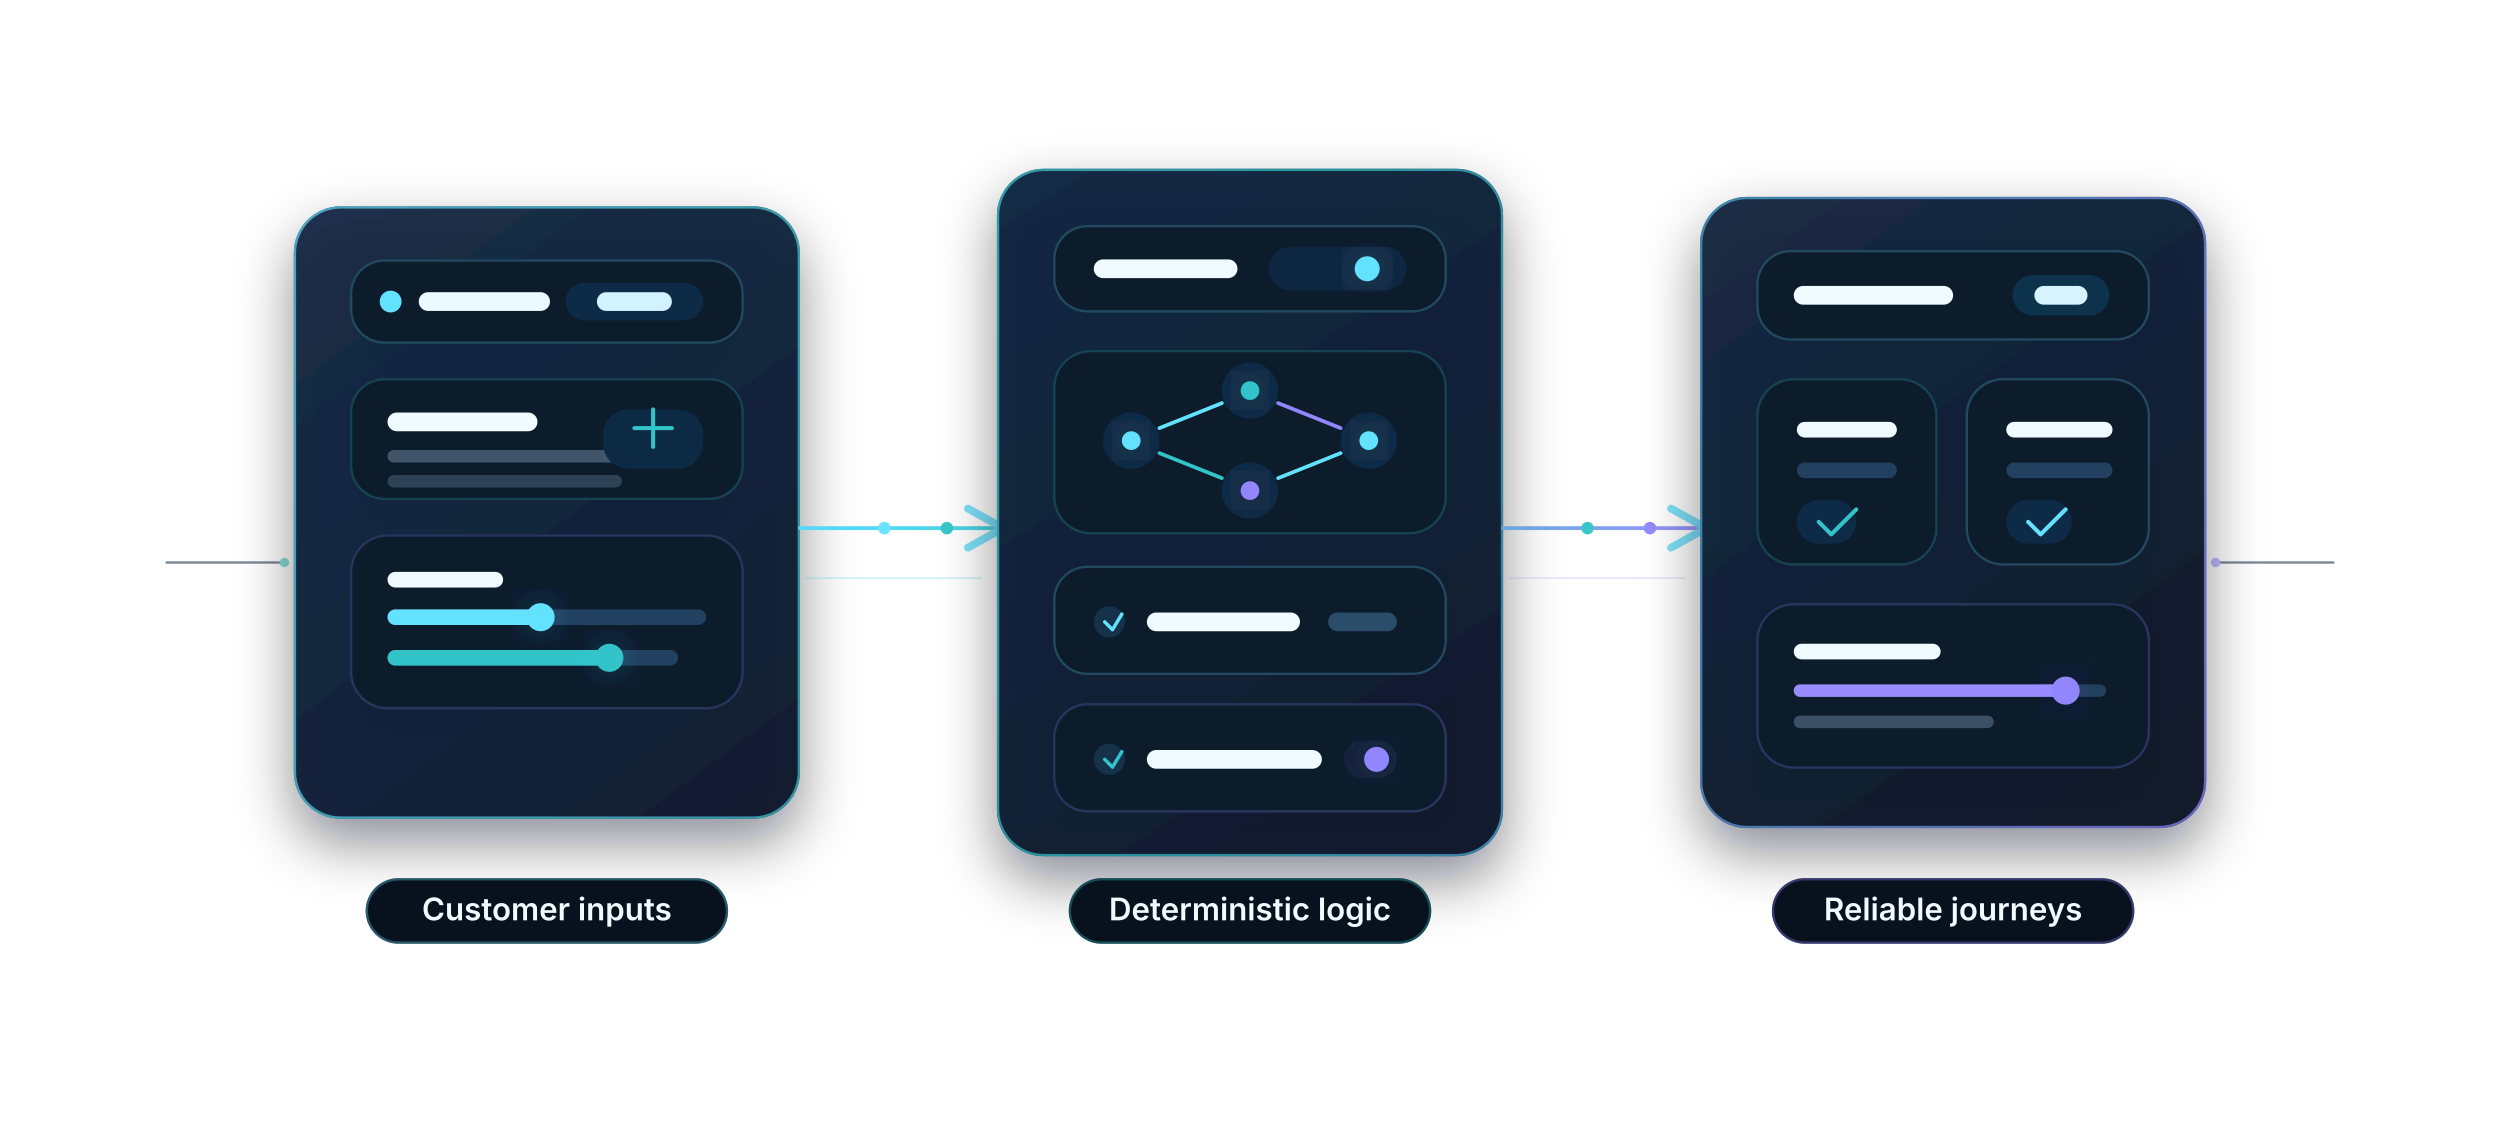
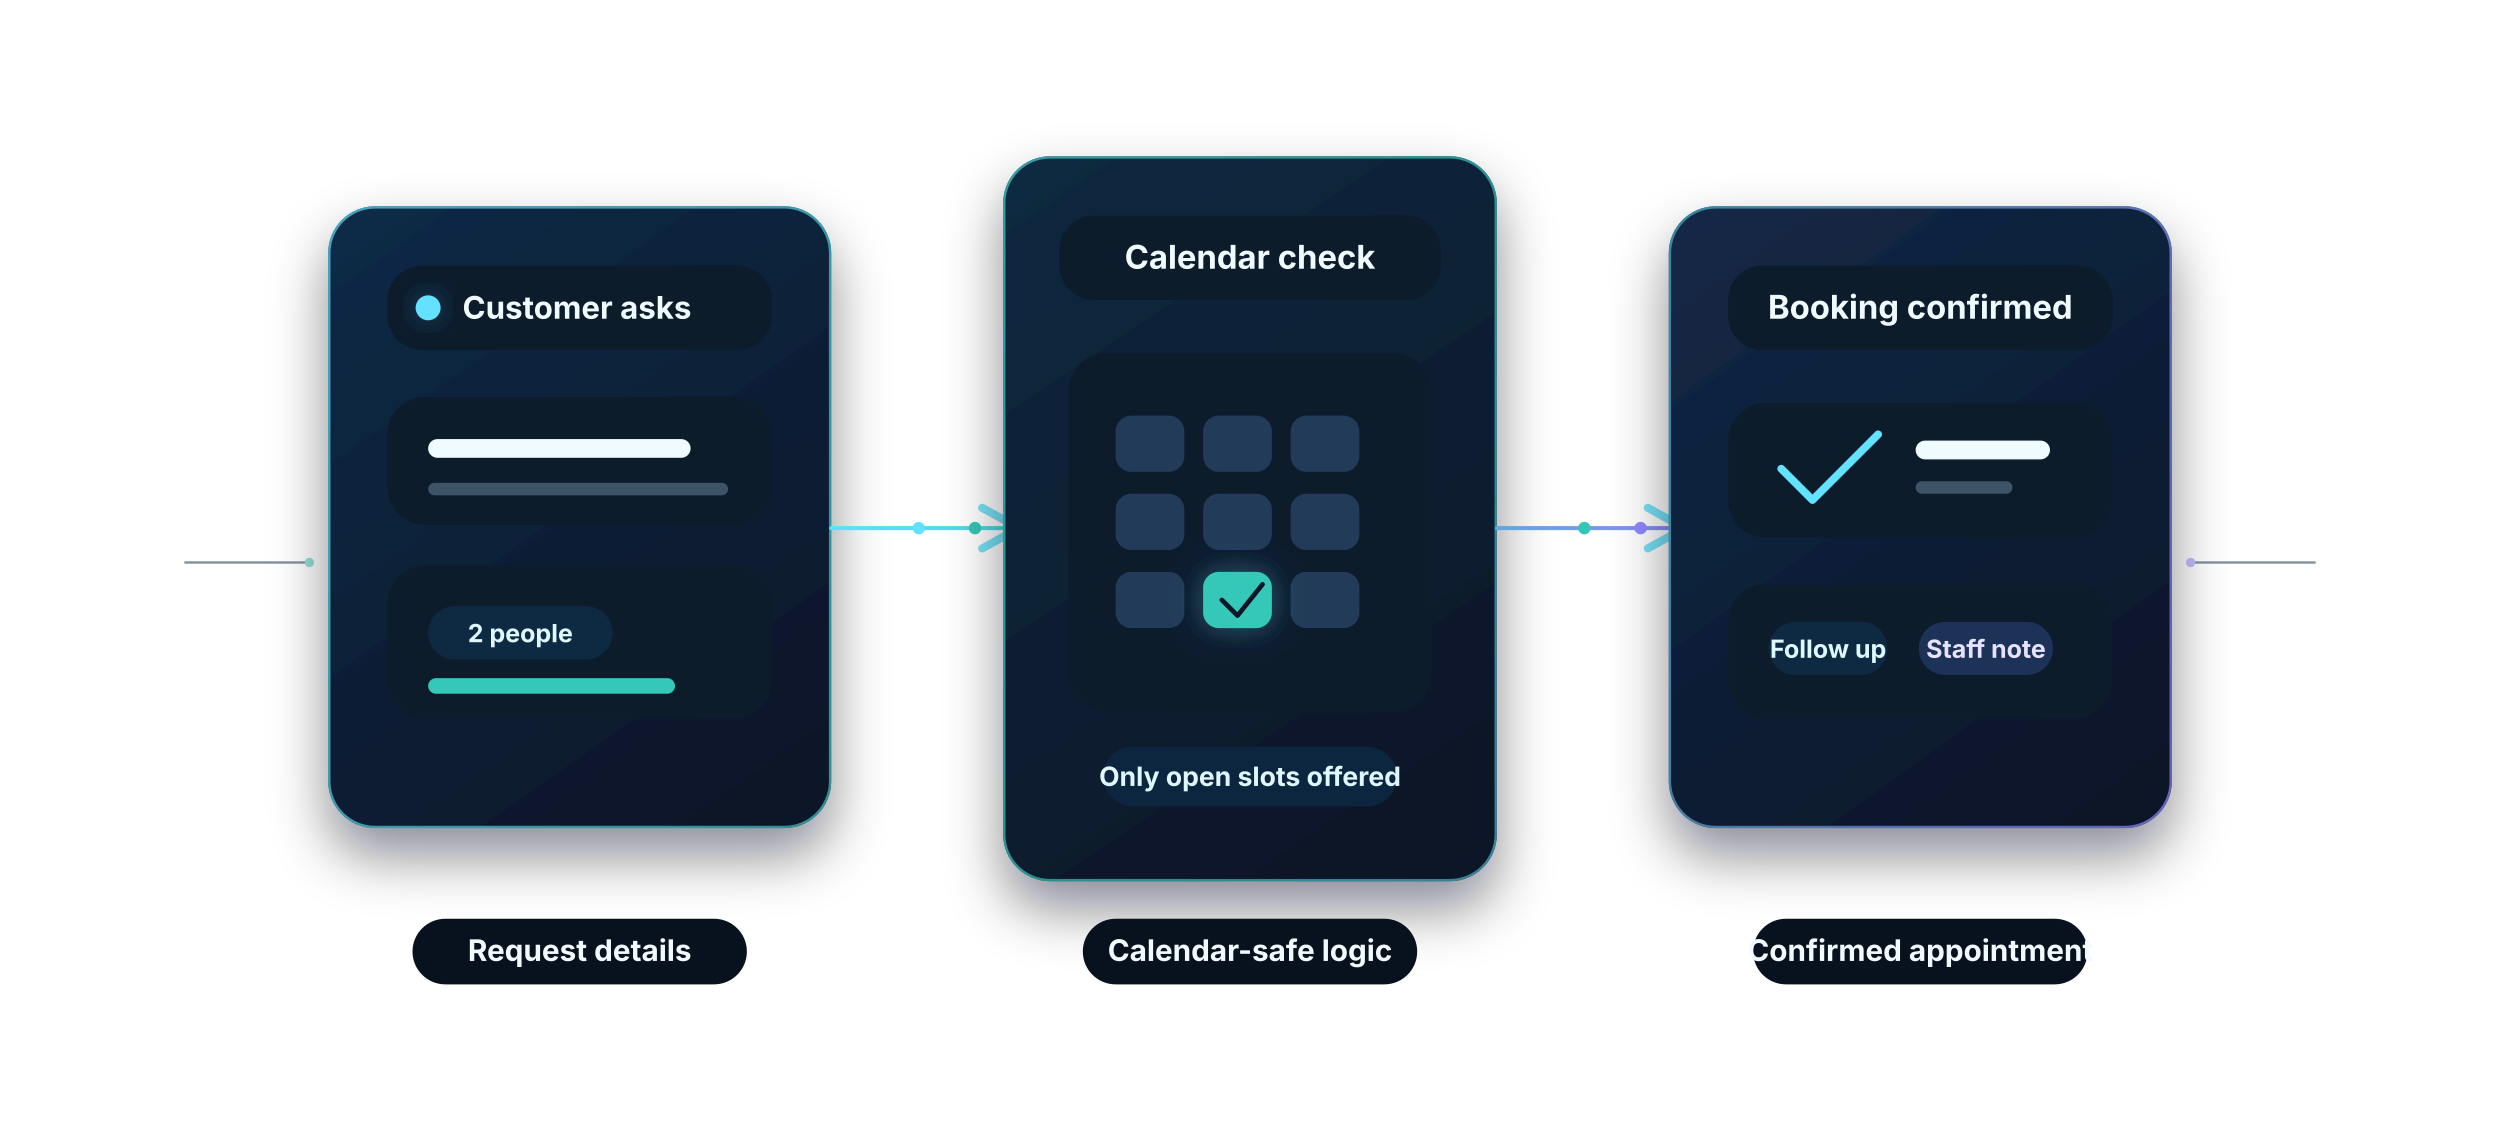
<svg xmlns="http://www.w3.org/2000/svg" width="1600" height="720" viewBox="0 0 1600 720" fill="none">
  <defs>
-     <linearGradient id="panelStroke" x1="188" y1="116" x2="1406" y2="556" gradientUnits="userSpaceOnUse">
-       <stop stop-color="#66E3FF" />
-       <stop offset="0.5" stop-color="#31C4C9" />
-       <stop offset="1" stop-color="#9286FF" />
+     <linearGradient id="stroke" x1="210" y1="122" x2="1390" y2="562" gradientUnits="userSpaceOnUse">
+       <stop stop-color="#62E2FF" />
+       <stop offset="0.52" stop-color="#34C7B8" />
+       <stop offset="1" stop-color="#9287FF" />
    </linearGradient>
-     <linearGradient id="flowStroke" x1="492" y1="340" x2="1108" y2="340" gradientUnits="userSpaceOnUse">
-       <stop stop-color="#53DAFF" />
-       <stop offset="0.5" stop-color="#2FC6BB" />
-       <stop offset="1" stop-color="#9A8CFF" />
+     <linearGradient id="panelA" x1="224" y1="138" x2="506" y2="540" gradientUnits="userSpaceOnUse">
+       <stop stop-color="#112A47" />
+       <stop offset="1" stop-color="#0A1425" />
    </linearGradient>
-     <linearGradient id="leftFill" x1="212" y1="146" x2="506" y2="542" gradientUnits="userSpaceOnUse">
-       <stop stop-color="#122844" />
-       <stop offset="1" stop-color="#0C172A" />
+     <linearGradient id="panelB" x1="646" y1="104" x2="954" y2="564" gradientUnits="userSpaceOnUse">
+       <stop stop-color="#102A40" />
+       <stop offset="1" stop-color="#091324" />
    </linearGradient>
-     <linearGradient id="centerFill" x1="656" y1="120" x2="944" y2="568" gradientUnits="userSpaceOnUse">
-       <stop stop-color="#10253F" />
-       <stop offset="1" stop-color="#0A1528" />
+     <linearGradient id="panelC" x1="1098" y1="134" x2="1390" y2="540" gradientUnits="userSpaceOnUse">
+       <stop stop-color="#132846" />
+       <stop offset="1" stop-color="#0A1425" />
    </linearGradient>
-     <linearGradient id="rightFill" x1="1098" y1="138" x2="1392" y2="548" gradientUnits="userSpaceOnUse">
-       <stop stop-color="#12263F" />
-       <stop offset="1" stop-color="#0B1425" />
+     <linearGradient id="flow" x1="510" y1="342" x2="1090" y2="342" gradientUnits="userSpaceOnUse">
+       <stop stop-color="#62E2FF" />
+       <stop offset="0.55" stop-color="#34C7B8" />
+       <stop offset="1" stop-color="#9287FF" />
    </linearGradient>
-     <linearGradient id="chipFill" x1="0" y1="0" x2="1" y2="1">
-       <stop stop-color="#17334F" />
-       <stop offset="1" stop-color="#0E2339" />
-     </linearGradient>
-     <filter id="panelShadow" x="-20%" y="-20%" width="140%" height="140%" color-interpolation-filters="sRGB">
-       <feDropShadow dx="0" dy="16" stdDeviation="18" flood-color="#020714" flood-opacity="0.46" />
+     <filter id="shadow" x="-20%" y="-20%" width="140%" height="140%" color-interpolation-filters="sRGB">
+       <feDropShadow dx="0" dy="18" stdDeviation="18" flood-color="#020712" flood-opacity="0.45" />
    </filter>
-     <filter id="cyanGlow" x="-50%" y="-50%" width="200%" height="200%" color-interpolation-filters="sRGB">
-       <feGaussianBlur stdDeviation="12" result="blur" />
-       <feColorMatrix in="blur" type="matrix" values="0 0 0 0 0.325 0 0 0 0 0.855 0 0 0 0 0.996 0 0 0 0.34 0" />
-       <feBlend in="SourceGraphic" mode="normal" />
+     <filter id="glow" x="-50%" y="-50%" width="200%" height="200%" color-interpolation-filters="sRGB">
+       <feGaussianBlur stdDeviation="10" result="blur" />
+       <feColorMatrix in="blur" type="matrix" values="0 0 0 0 0.39 0 0 0 0 0.89 0 0 0 0 1 0 0 0 0.35 0" />
+       <feBlend in="SourceGraphic" />
    </filter>
-     <filter id="violetGlow" x="-50%" y="-50%" width="200%" height="200%" color-interpolation-filters="sRGB">
-       <feGaussianBlur stdDeviation="16" result="blur" />
-       <feColorMatrix in="blur" type="matrix" values="0 0 0 0 0.573 0 0 0 0 0.529 0 0 0 0 0.988 0 0 0 0.28 0" />
-       <feBlend in="SourceGraphic" mode="normal" />
-     </filter>
-     <marker id="arrowHead" markerWidth="14" markerHeight="14" refX="11" refY="7" orient="auto">
-       <path d="M2 2L11 7L2 12" stroke="#79E0F9" stroke-width="2" stroke-linecap="round" stroke-linejoin="round" />
+     <marker id="arrow" markerWidth="14" markerHeight="14" refX="11" refY="7" orient="auto">
+       <path d="M2 2L11 7L2 12" stroke="#78E2F8" stroke-width="2" stroke-linecap="round" stroke-linejoin="round" />
    </marker>
  </defs>
-   <g opacity="0.58">
-     <path d="M106 360H182" stroke="#16304A" stroke-width="1.5" />
-     <path d="M1418 360H1494" stroke="#18324C" stroke-width="1.5" />
-     <circle cx="182" cy="360" r="3" fill="#32C6BB" />
-     <circle cx="1418" cy="360" r="3" fill="#9286FF" />
+   <g opacity="0.55">
+     <path d="M118 360H198" stroke="#18324C" stroke-width="1.5" />
+     <path d="M1402 360H1482" stroke="#18324C" stroke-width="1.5" />
+     <circle cx="198" cy="360" r="3" fill="#34C7B8" />
+     <circle cx="1402" cy="360" r="3" fill="#9287FF" />
  </g>
-   <g filter="url(#panelShadow)">
-     <rect x="188" y="132" width="324" height="392" rx="30" fill="url(#leftFill)" fill-opacity="0.96" />
-     <rect x="188.75" y="132.75" width="322.5" height="390.5" rx="29.25" stroke="url(#panelStroke)" stroke-opacity="0.66" stroke-width="1.5" />
-     <rect x="224" y="166" width="252" height="54" rx="22" fill="#0C1A2C" />
-     <rect x="224.75" y="166.75" width="250.5" height="52.5" rx="21.25" stroke="#64E2FF" stroke-opacity="0.24" stroke-width="1.5" />
-     <circle cx="250" cy="193" r="7" fill="#64E2FF" />
-     <rect x="268" y="187" width="84" height="12" rx="6" fill="#ECFAFF" />
-     <rect x="362" y="181" width="88" height="24" rx="12" fill="#112C46" />
-     <rect x="382" y="187" width="48" height="12" rx="6" fill="#D0F3FF" />
-     <rect x="224" y="242" width="252" height="78" rx="22" fill="#0C1A2C" />
-     <rect x="224.75" y="242.75" width="250.5" height="76.5" rx="21.25" stroke="#30C4C9" stroke-opacity="0.24" stroke-width="1.5" />
-     <rect x="248" y="264" width="96" height="12" rx="6" fill="#F0FBFF" />
-     <rect x="248" y="288" width="182" height="8" rx="4" fill="#7C9BB3" fill-opacity="0.46" />
-     <rect x="248" y="304" width="150" height="8" rx="4" fill="#7C9BB3" fill-opacity="0.32" />
-     <rect x="386" y="262" width="64" height="38" rx="16" fill="#112944" />
-     <path d="M406 274H430" stroke="#30C4C9" stroke-width="2.6" stroke-linecap="round" />
-     <path d="M418 262V286" stroke="#30C4C9" stroke-width="2.6" stroke-linecap="round" />
-     <rect x="224" y="342" width="252" height="112" rx="24" fill="#0C1A2C" />
-     <rect x="224.75" y="342.75" width="250.5" height="110.5" rx="23.25" stroke="#9286FF" stroke-opacity="0.24" stroke-width="1.5" />
-     <rect x="248" y="366" width="74" height="10" rx="5" fill="#F0FBFF" />
-     <rect x="248" y="390" width="204" height="10" rx="5" fill="#203F5F" />
-     <rect x="248" y="390" width="98" height="10" rx="5" fill="#64E2FF" />
-     <circle cx="346" cy="395" r="9" fill="#64E2FF" filter="url(#cyanGlow)" />
-     <rect x="248" y="416" width="186" height="10" rx="5" fill="#203F5F" />
-     <rect x="248" y="416" width="142" height="10" rx="5" fill="#31C4C9" />
-     <circle cx="390" cy="421" r="9" fill="#31C4C9" filter="url(#cyanGlow)" />
+   <g filter="url(#shadow)">
+     <rect x="210" y="132" width="322" height="398" rx="30" fill="url(#panelA)" />
+     <rect x="210.75" y="132.75" width="320.5" height="396.5" rx="29.25" stroke="url(#stroke)" stroke-opacity="0.66" stroke-width="1.5" />
+     <rect x="248" y="170" width="246" height="54" rx="22" fill="#0C1A2C" />
+     <circle cx="274" cy="197" r="8" fill="#62E2FF" filter="url(#glow)" />
+     <text x="296" y="204" fill="#EFFBFF" font-family="Inter, Arial, sans-serif" font-size="20" font-weight="700">Customer asks</text>
+     <rect x="248" y="254" width="246" height="82" rx="24" fill="#0C1A2C" />
+     <rect x="274" y="281" width="168" height="12" rx="6" fill="#EFFBFF" />
+     <rect x="274" y="309" width="192" height="8" rx="4" fill="#7898B2" fill-opacity="0.45" />
+     <rect x="248" y="362" width="246" height="98" rx="24" fill="#0C1A2C" />
+     <rect x="274" y="388" width="118" height="34" rx="17" fill="#112B43" />
+     <text x="333" y="411" text-anchor="middle" fill="#DFF8FF" font-family="Inter, Arial, sans-serif" font-size="16" font-weight="700">2 people</text>
+     <rect x="274" y="434" width="158" height="10" rx="5" fill="#34C7B8" />
  </g>
-   <g opacity="0.96">
-     <path d="M512 338C572 338 600 338 642 338" stroke="url(#flowStroke)" stroke-width="2.5" stroke-linecap="round" marker-end="url(#arrowHead)" />
-     <path d="M516 370C564 370 592 370 628 370" stroke="#31C4C9" stroke-opacity="0.22" stroke-width="1.2" stroke-linecap="round" />
-     <circle cx="566" cy="338" r="4" fill="#64E2FF" />
-     <circle cx="606" cy="338" r="4" fill="#31C4C9" />
+   <path d="M532 338C588 338 612 338 652 338" stroke="url(#flow)" stroke-width="2.6" stroke-linecap="round" marker-end="url(#arrow)" />
+   <circle cx="588" cy="338" r="4" fill="#62E2FF" />
+   <circle cx="624" cy="338" r="4" fill="#34C7B8" />
+   <g filter="url(#shadow)">
+     <rect x="642" y="100" width="316" height="464" rx="30" fill="url(#panelB)" />
+     <rect x="642.75" y="100.75" width="314.5" height="462.5" rx="29.25" stroke="url(#stroke)" stroke-opacity="0.68" stroke-width="1.5" />
+     <rect x="678" y="138" width="244" height="54" rx="22" fill="#0C1A2C" />
+     <text x="800" y="172" text-anchor="middle" fill="#EFFBFF" font-family="Inter, Arial, sans-serif" font-size="21" font-weight="700">Calendar check</text>
+     <rect x="684" y="226" width="232" height="230" rx="24" fill="#0C1A2C" />
+     <g fill="#203B58">
+       <rect x="714" y="266" width="44" height="36" rx="10" />
+       <rect x="770" y="266" width="44" height="36" rx="10" />
+       <rect x="826" y="266" width="44" height="36" rx="10" />
+       <rect x="714" y="316" width="44" height="36" rx="10" />
+       <rect x="770" y="316" width="44" height="36" rx="10" />
+       <rect x="826" y="316" width="44" height="36" rx="10" />
+       <rect x="714" y="366" width="44" height="36" rx="10" />
+       <rect x="826" y="366" width="44" height="36" rx="10" />
+     </g>
+     <rect x="770" y="366" width="44" height="36" rx="10" fill="#34C7B8" filter="url(#glow)" />
+     <path d="M782 384L792 394L808 374" stroke="#071827" stroke-width="3" stroke-linecap="round" stroke-linejoin="round" />
+     <rect x="706" y="478" width="188" height="38" rx="19" fill="#10283F" />
+     <text x="800" y="503" text-anchor="middle" fill="#DFF8FF" font-family="Inter, Arial, sans-serif" font-size="17" font-weight="700">Only open slots offered</text>
  </g>
-   <g filter="url(#panelShadow)">
-     <rect x="638" y="108" width="324" height="440" rx="30" fill="url(#centerFill)" fill-opacity="0.97" />
-     <rect x="638.75" y="108.75" width="322.5" height="438.5" rx="29.25" stroke="url(#panelStroke)" stroke-opacity="0.68" stroke-width="1.5" />
-     <rect x="674" y="144" width="252" height="56" rx="22" fill="#0C1A2C" />
-     <rect x="674.75" y="144.75" width="250.5" height="54.5" rx="21.25" stroke="#64E2FF" stroke-opacity="0.24" stroke-width="1.5" />
-     <rect x="700" y="166" width="92" height="12" rx="6" fill="#EFFBFF" />
-     <rect x="812" y="158" width="88" height="28" rx="14" fill="#102842" />
-     <circle cx="875" cy="172" r="8" fill="#64E2FF" filter="url(#cyanGlow)" />
-     <rect x="674" y="224" width="252" height="118" rx="24" fill="#0C1A2C" />
-     <rect x="674.75" y="224.75" width="250.5" height="116.5" rx="23.25" stroke="#31C4C9" stroke-opacity="0.24" stroke-width="1.5" />
-     <circle cx="724" cy="282" r="18" fill="#112C46" />
-     <circle cx="800" cy="250" r="18" fill="#112C46" />
-     <circle cx="800" cy="314" r="18" fill="#112C46" />
-     <circle cx="876" cy="282" r="18" fill="#112C46" />
-     <path d="M742 274L782 258" stroke="#64E2FF" stroke-width="2.4" stroke-linecap="round" />
-     <path d="M742 290L782 306" stroke="#31C4C9" stroke-width="2.4" stroke-linecap="round" />
-     <path d="M818 258L858 274" stroke="#9286FF" stroke-width="2.4" stroke-linecap="round" />
-     <path d="M818 306L858 290" stroke="#64E2FF" stroke-width="2.4" stroke-linecap="round" />
-     <circle cx="724" cy="282" r="6" fill="#64E2FF" filter="url(#cyanGlow)" />
-     <circle cx="800" cy="250" r="6" fill="#31C4C9" filter="url(#cyanGlow)" />
-     <circle cx="800" cy="314" r="6" fill="#9286FF" filter="url(#violetGlow)" />
-     <circle cx="876" cy="282" r="6" fill="#64E2FF" filter="url(#cyanGlow)" />
-     <rect x="674" y="362" width="252" height="70" rx="22" fill="#0C1A2C" />
-     <rect x="674.75" y="362.75" width="250.5" height="68.5" rx="21.25" stroke="#64E2FF" stroke-opacity="0.24" stroke-width="1.5" />
-     <rect x="700" y="388" width="20" height="20" rx="10" fill="#12324C" />
-     <path d="M707 398L712 403L718 393" stroke="#64E2FF" stroke-width="2.2" stroke-linecap="round" stroke-linejoin="round" />
-     <rect x="734" y="392" width="98" height="12" rx="6" fill="#EFFBFF" />
-     <rect x="850" y="392" width="44" height="12" rx="6" fill="#2A4E6B" />
-     <rect x="674" y="450" width="252" height="70" rx="22" fill="#0C1A2C" />
-     <rect x="674.75" y="450.75" width="250.5" height="68.5" rx="21.25" stroke="#9286FF" stroke-opacity="0.24" stroke-width="1.5" />
-     <rect x="700" y="476" width="20" height="20" rx="10" fill="#12324C" />
-     <path d="M707 486L712 491L718 481" stroke="#31C4C9" stroke-width="2.2" stroke-linecap="round" stroke-linejoin="round" />
-     <rect x="734" y="480" width="112" height="12" rx="6" fill="#EFFBFF" />
-     <rect x="860" y="474" width="34" height="24" rx="12" fill="#12233A" />
-     <circle cx="881" cy="486" r="8" fill="#9286FF" filter="url(#violetGlow)" />
-   </g>
-   <g opacity="0.96">
-     <path d="M962 338C1022 338 1050 338 1092 338" stroke="url(#flowStroke)" stroke-width="2.5" stroke-linecap="round" marker-end="url(#arrowHead)" />
-     <path d="M966 370C1014 370 1042 370 1078 370" stroke="#9286FF" stroke-opacity="0.22" stroke-width="1.2" stroke-linecap="round" />
-     <circle cx="1016" cy="338" r="4" fill="#31C4C9" />
-     <circle cx="1056" cy="338" r="4" fill="#9286FF" />
-   </g>
-   <g filter="url(#panelShadow)">
-     <rect x="1088" y="126" width="324" height="404" rx="30" fill="url(#rightFill)" fill-opacity="0.97" />
-     <rect x="1088.75" y="126.75" width="322.5" height="402.5" rx="29.25" stroke="url(#panelStroke)" stroke-opacity="0.68" stroke-width="1.5" />
-     <rect x="1124" y="160" width="252" height="58" rx="22" fill="#0C1A2C" />
-     <rect x="1124.75" y="160.75" width="250.5" height="56.5" rx="21.25" stroke="#64E2FF" stroke-opacity="0.24" stroke-width="1.5" />
-     <rect x="1148" y="183" width="102" height="12" rx="6" fill="#F0FBFF" />
-     <rect x="1288" y="176" width="62" height="26" rx="13" fill="#10314C" />
-     <rect x="1302" y="183" width="34" height="12" rx="6" fill="#D5F4FF" />
-     <rect x="1124" y="242" width="116" height="120" rx="24" fill="#0C1A2C" />
-     <rect x="1124.75" y="242.75" width="114.5" height="118.5" rx="23.25" stroke="#31C4C9" stroke-opacity="0.24" stroke-width="1.5" />
-     <rect x="1150" y="270" width="64" height="10" rx="5" fill="#F0FBFF" />
-     <rect x="1150" y="296" width="64" height="10" rx="5" fill="#21405F" />
-     <rect x="1150" y="320" width="38" height="28" rx="14" fill="#112B46" />
-     <path d="M1164 334L1172 342L1188 326" stroke="#31C4C9" stroke-width="2.6" stroke-linecap="round" stroke-linejoin="round" />
-     <rect x="1258" y="242" width="118" height="120" rx="24" fill="#0C1A2C" />
-     <rect x="1258.75" y="242.75" width="116.5" height="118.5" rx="23.25" stroke="#64E2FF" stroke-opacity="0.24" stroke-width="1.5" />
-     <rect x="1284" y="270" width="68" height="10" rx="5" fill="#F0FBFF" />
-     <rect x="1284" y="296" width="68" height="10" rx="5" fill="#21405F" />
-     <rect x="1284" y="320" width="42" height="28" rx="14" fill="#112B46" />
-     <path d="M1298 334L1306 342L1322 326" stroke="#64E2FF" stroke-width="2.6" stroke-linecap="round" stroke-linejoin="round" />
-     <rect x="1124" y="386" width="252" height="106" rx="24" fill="#0C1A2C" />
-     <rect x="1124.75" y="386.75" width="250.5" height="104.5" rx="23.25" stroke="#9286FF" stroke-opacity="0.24" stroke-width="1.5" />
-     <rect x="1148" y="412" width="94" height="10" rx="5" fill="#F0FBFF" />
-     <rect x="1148" y="438" width="200" height="8" rx="4" fill="#223F5D" />
-     <rect x="1148" y="438" width="174" height="8" rx="4" fill="url(#flowStroke)" />
-     <circle cx="1322" cy="442" r="9" fill="#9286FF" filter="url(#violetGlow)" />
-     <rect x="1148" y="458" width="128" height="8" rx="4" fill="#7D9CB3" fill-opacity="0.42" />
+   <path d="M958 338C1014 338 1038 338 1078 338" stroke="url(#flow)" stroke-width="2.6" stroke-linecap="round" marker-end="url(#arrow)" />
+   <circle cx="1014" cy="338" r="4" fill="#34C7B8" />
+   <circle cx="1050" cy="338" r="4" fill="#9287FF" />
+   <g filter="url(#shadow)">
+     <rect x="1068" y="132" width="322" height="398" rx="30" fill="url(#panelC)" />
+     <rect x="1068.75" y="132.75" width="320.5" height="396.5" rx="29.25" stroke="url(#stroke)" stroke-opacity="0.68" stroke-width="1.5" />
+     <rect x="1106" y="170" width="246" height="54" rx="22" fill="#0C1A2C" />
+     <text x="1229" y="204" text-anchor="middle" fill="#EFFBFF" font-family="Inter, Arial, sans-serif" font-size="21" font-weight="700">Booking confirmed</text>
+     <rect x="1106" y="258" width="246" height="86" rx="24" fill="#0C1A2C" />
+     <path d="M1140 300L1160 320L1202 278" stroke="#62E2FF" stroke-width="5" stroke-linecap="round" stroke-linejoin="round" />
+     <rect x="1226" y="282" width="86" height="12" rx="6" fill="#EFFBFF" />
+     <rect x="1226" y="308" width="62" height="8" rx="4" fill="#7898B2" fill-opacity="0.45" />
+     <rect x="1106" y="374" width="246" height="86" rx="24" fill="#0C1A2C" />
+     <rect x="1132" y="398" width="76" height="34" rx="17" fill="#112B43" />
+     <text x="1170" y="421" text-anchor="middle" fill="#DFF8FF" font-family="Inter, Arial, sans-serif" font-size="16" font-weight="700">Follow up</text>
+     <rect x="1228" y="398" width="86" height="34" rx="17" fill="#1E3157" />
+     <text x="1271" y="421" text-anchor="middle" fill="#E7E2FF" font-family="Inter, Arial, sans-serif" font-size="16" font-weight="700">Staff note</text>
  </g>
  <g>
-     <rect x="234" y="562" width="232" height="42" rx="21" fill="#08111E" />
-     <rect x="234.75" y="562.75" width="230.5" height="40.5" rx="20.25" stroke="#64E2FF" stroke-opacity="0.34" stroke-width="1.5" />
-     <text x="350" y="589" text-anchor="middle" fill="#F1FBFF" font-family="Inter, Arial, sans-serif" font-size="20" font-weight="600">Customer inputs</text>
-     <rect x="684" y="562" width="232" height="42" rx="21" fill="#08111E" />
-     <rect x="684.75" y="562.75" width="230.5" height="40.5" rx="20.25" stroke="#31C4C9" stroke-opacity="0.34" stroke-width="1.5" />
-     <text x="800" y="589" text-anchor="middle" fill="#F1FBFF" font-family="Inter, Arial, sans-serif" font-size="20" font-weight="600">Deterministic logic</text>
-     <rect x="1134" y="562" width="232" height="42" rx="21" fill="#08111E" />
-     <rect x="1134.75" y="562.75" width="230.5" height="40.5" rx="20.25" stroke="#9286FF" stroke-opacity="0.34" stroke-width="1.5" />
-     <text x="1250" y="589" text-anchor="middle" fill="#F1FBFF" font-family="Inter, Arial, sans-serif" font-size="20" font-weight="600">Reliable journeys</text>
+     <rect x="264" y="588" width="214" height="42" rx="21" fill="#08111E" />
+     <text x="371" y="615" text-anchor="middle" fill="#F1FBFF" font-family="Inter, Arial, sans-serif" font-size="19" font-weight="700">Request details</text>
+     <rect x="693" y="588" width="214" height="42" rx="21" fill="#08111E" />
+     <text x="800" y="615" text-anchor="middle" fill="#F1FBFF" font-family="Inter, Arial, sans-serif" font-size="19" font-weight="700">Calendar-safe logic</text>
+     <rect x="1122" y="588" width="214" height="42" rx="21" fill="#08111E" />
+     <text x="1229" y="615" text-anchor="middle" fill="#F1FBFF" font-family="Inter, Arial, sans-serif" font-size="19" font-weight="700">Confirmed appointment</text>
  </g>
</svg>
